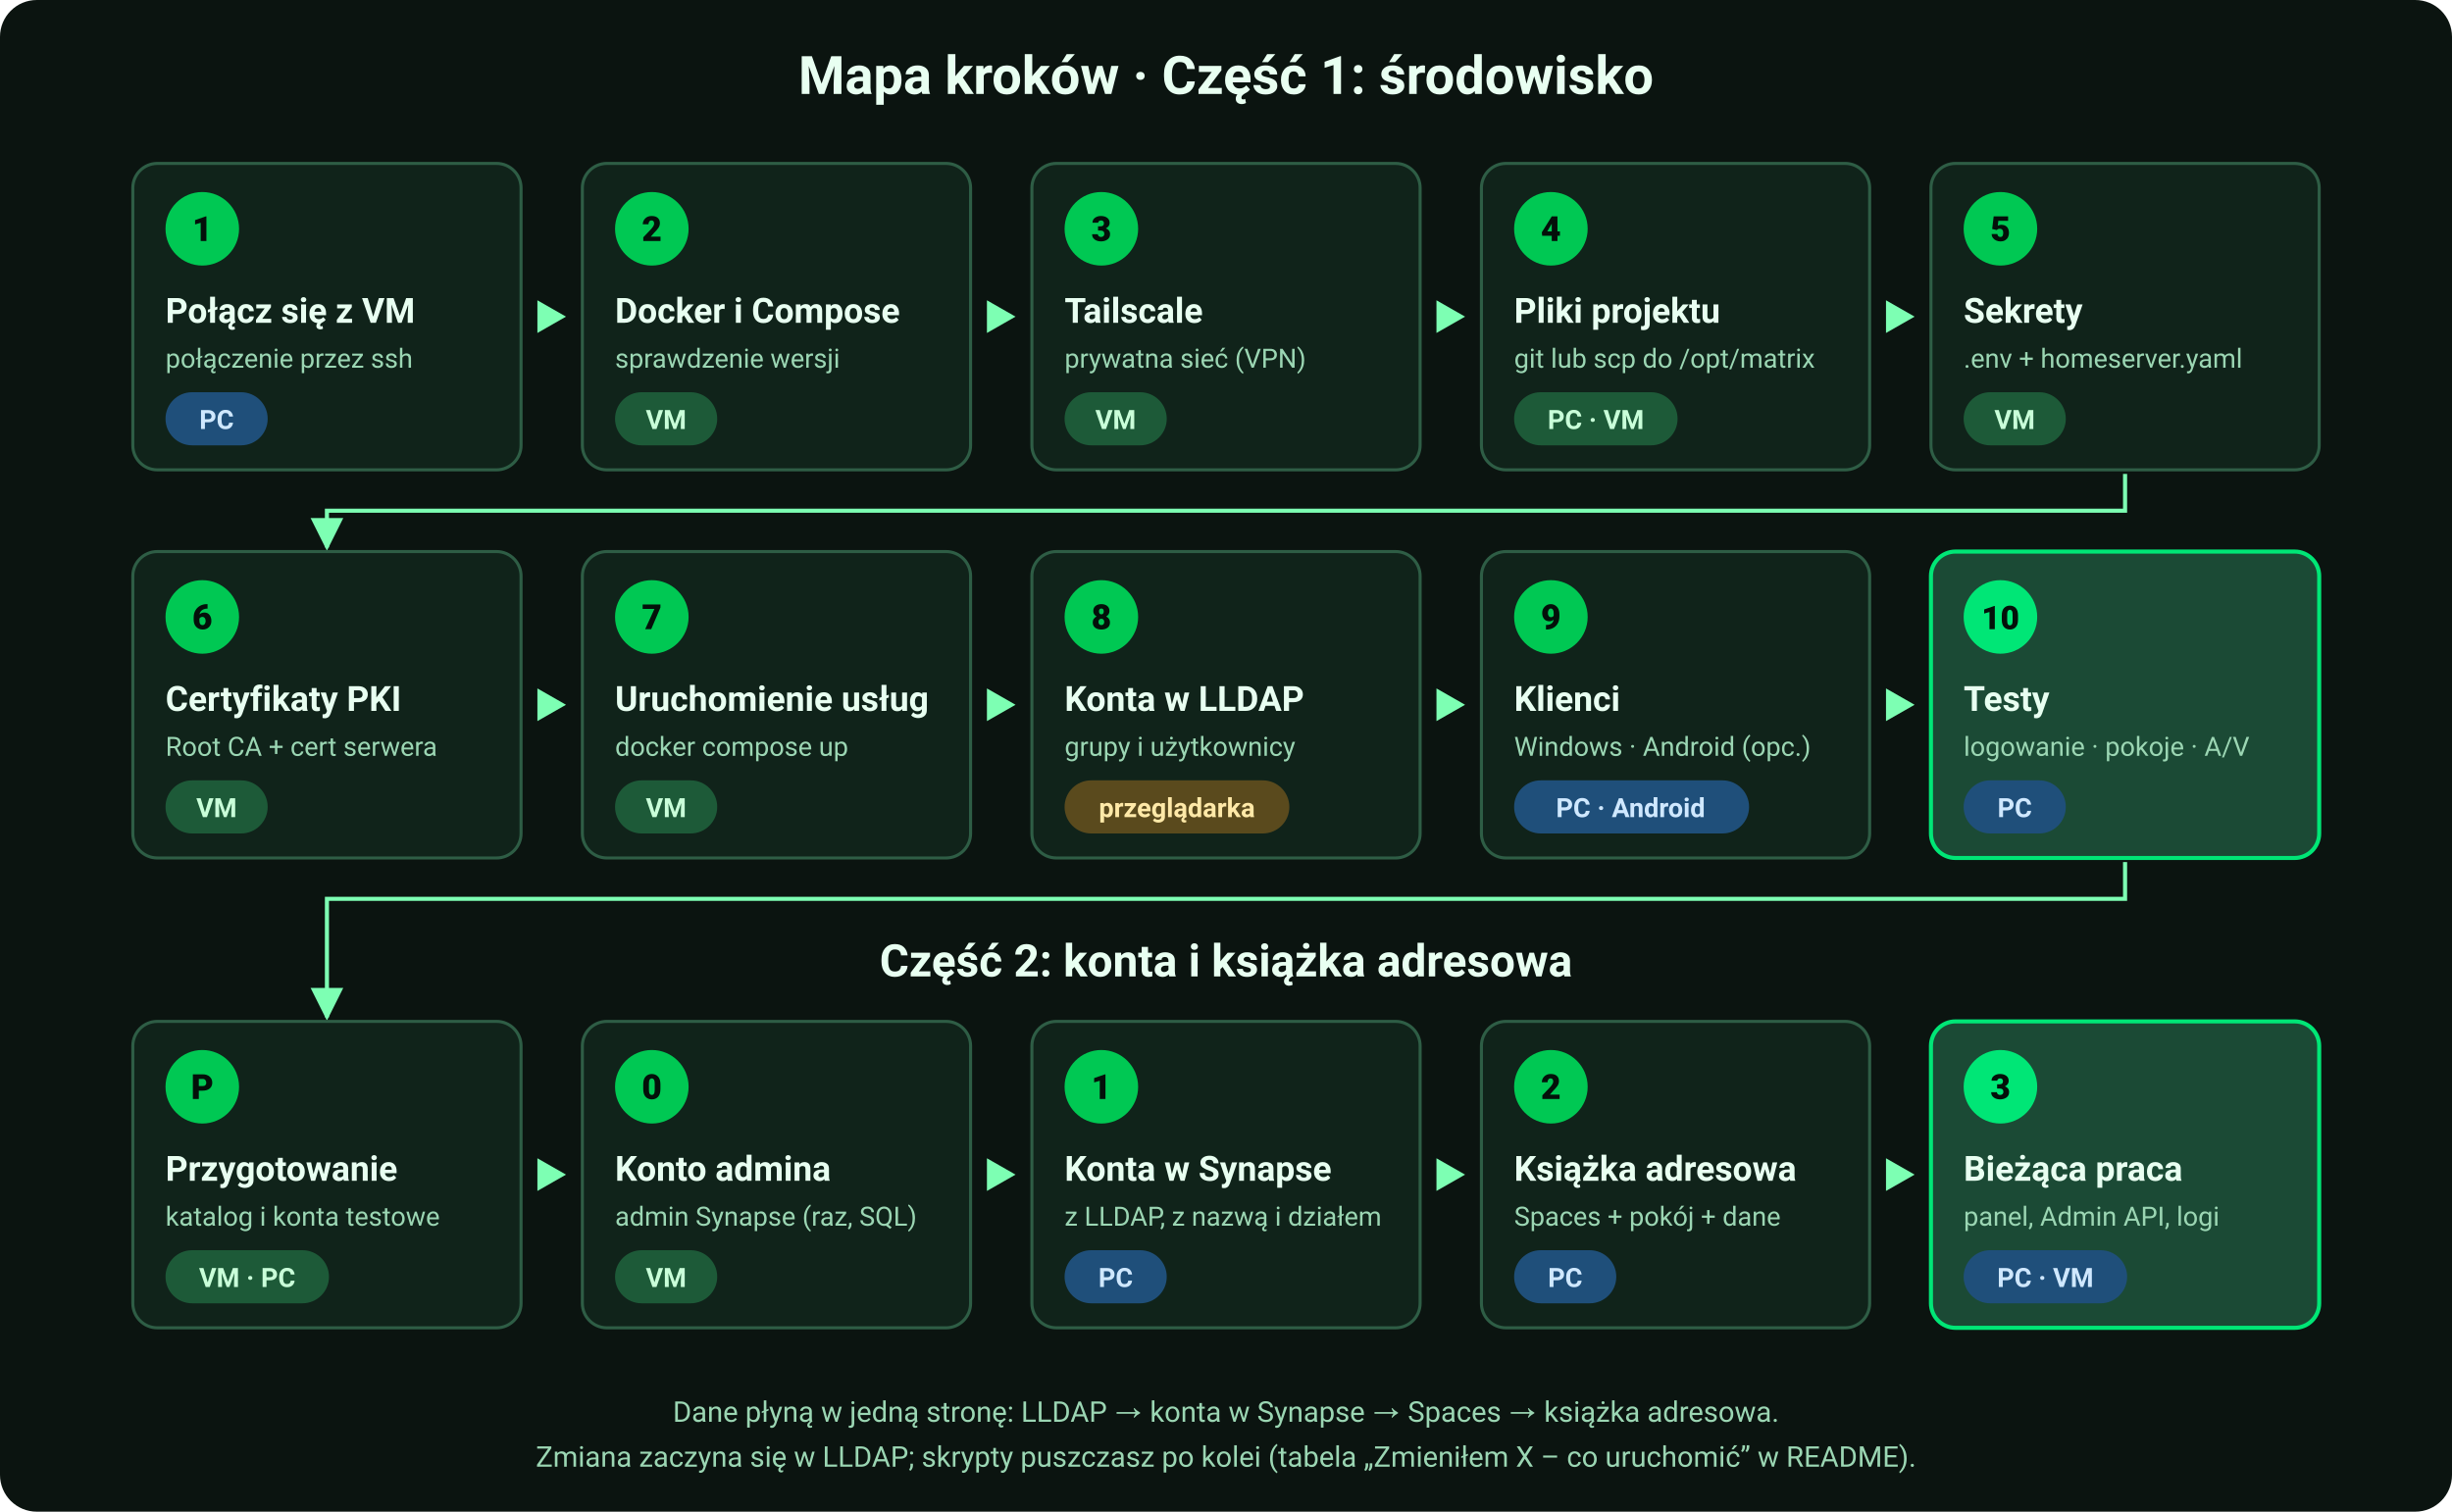
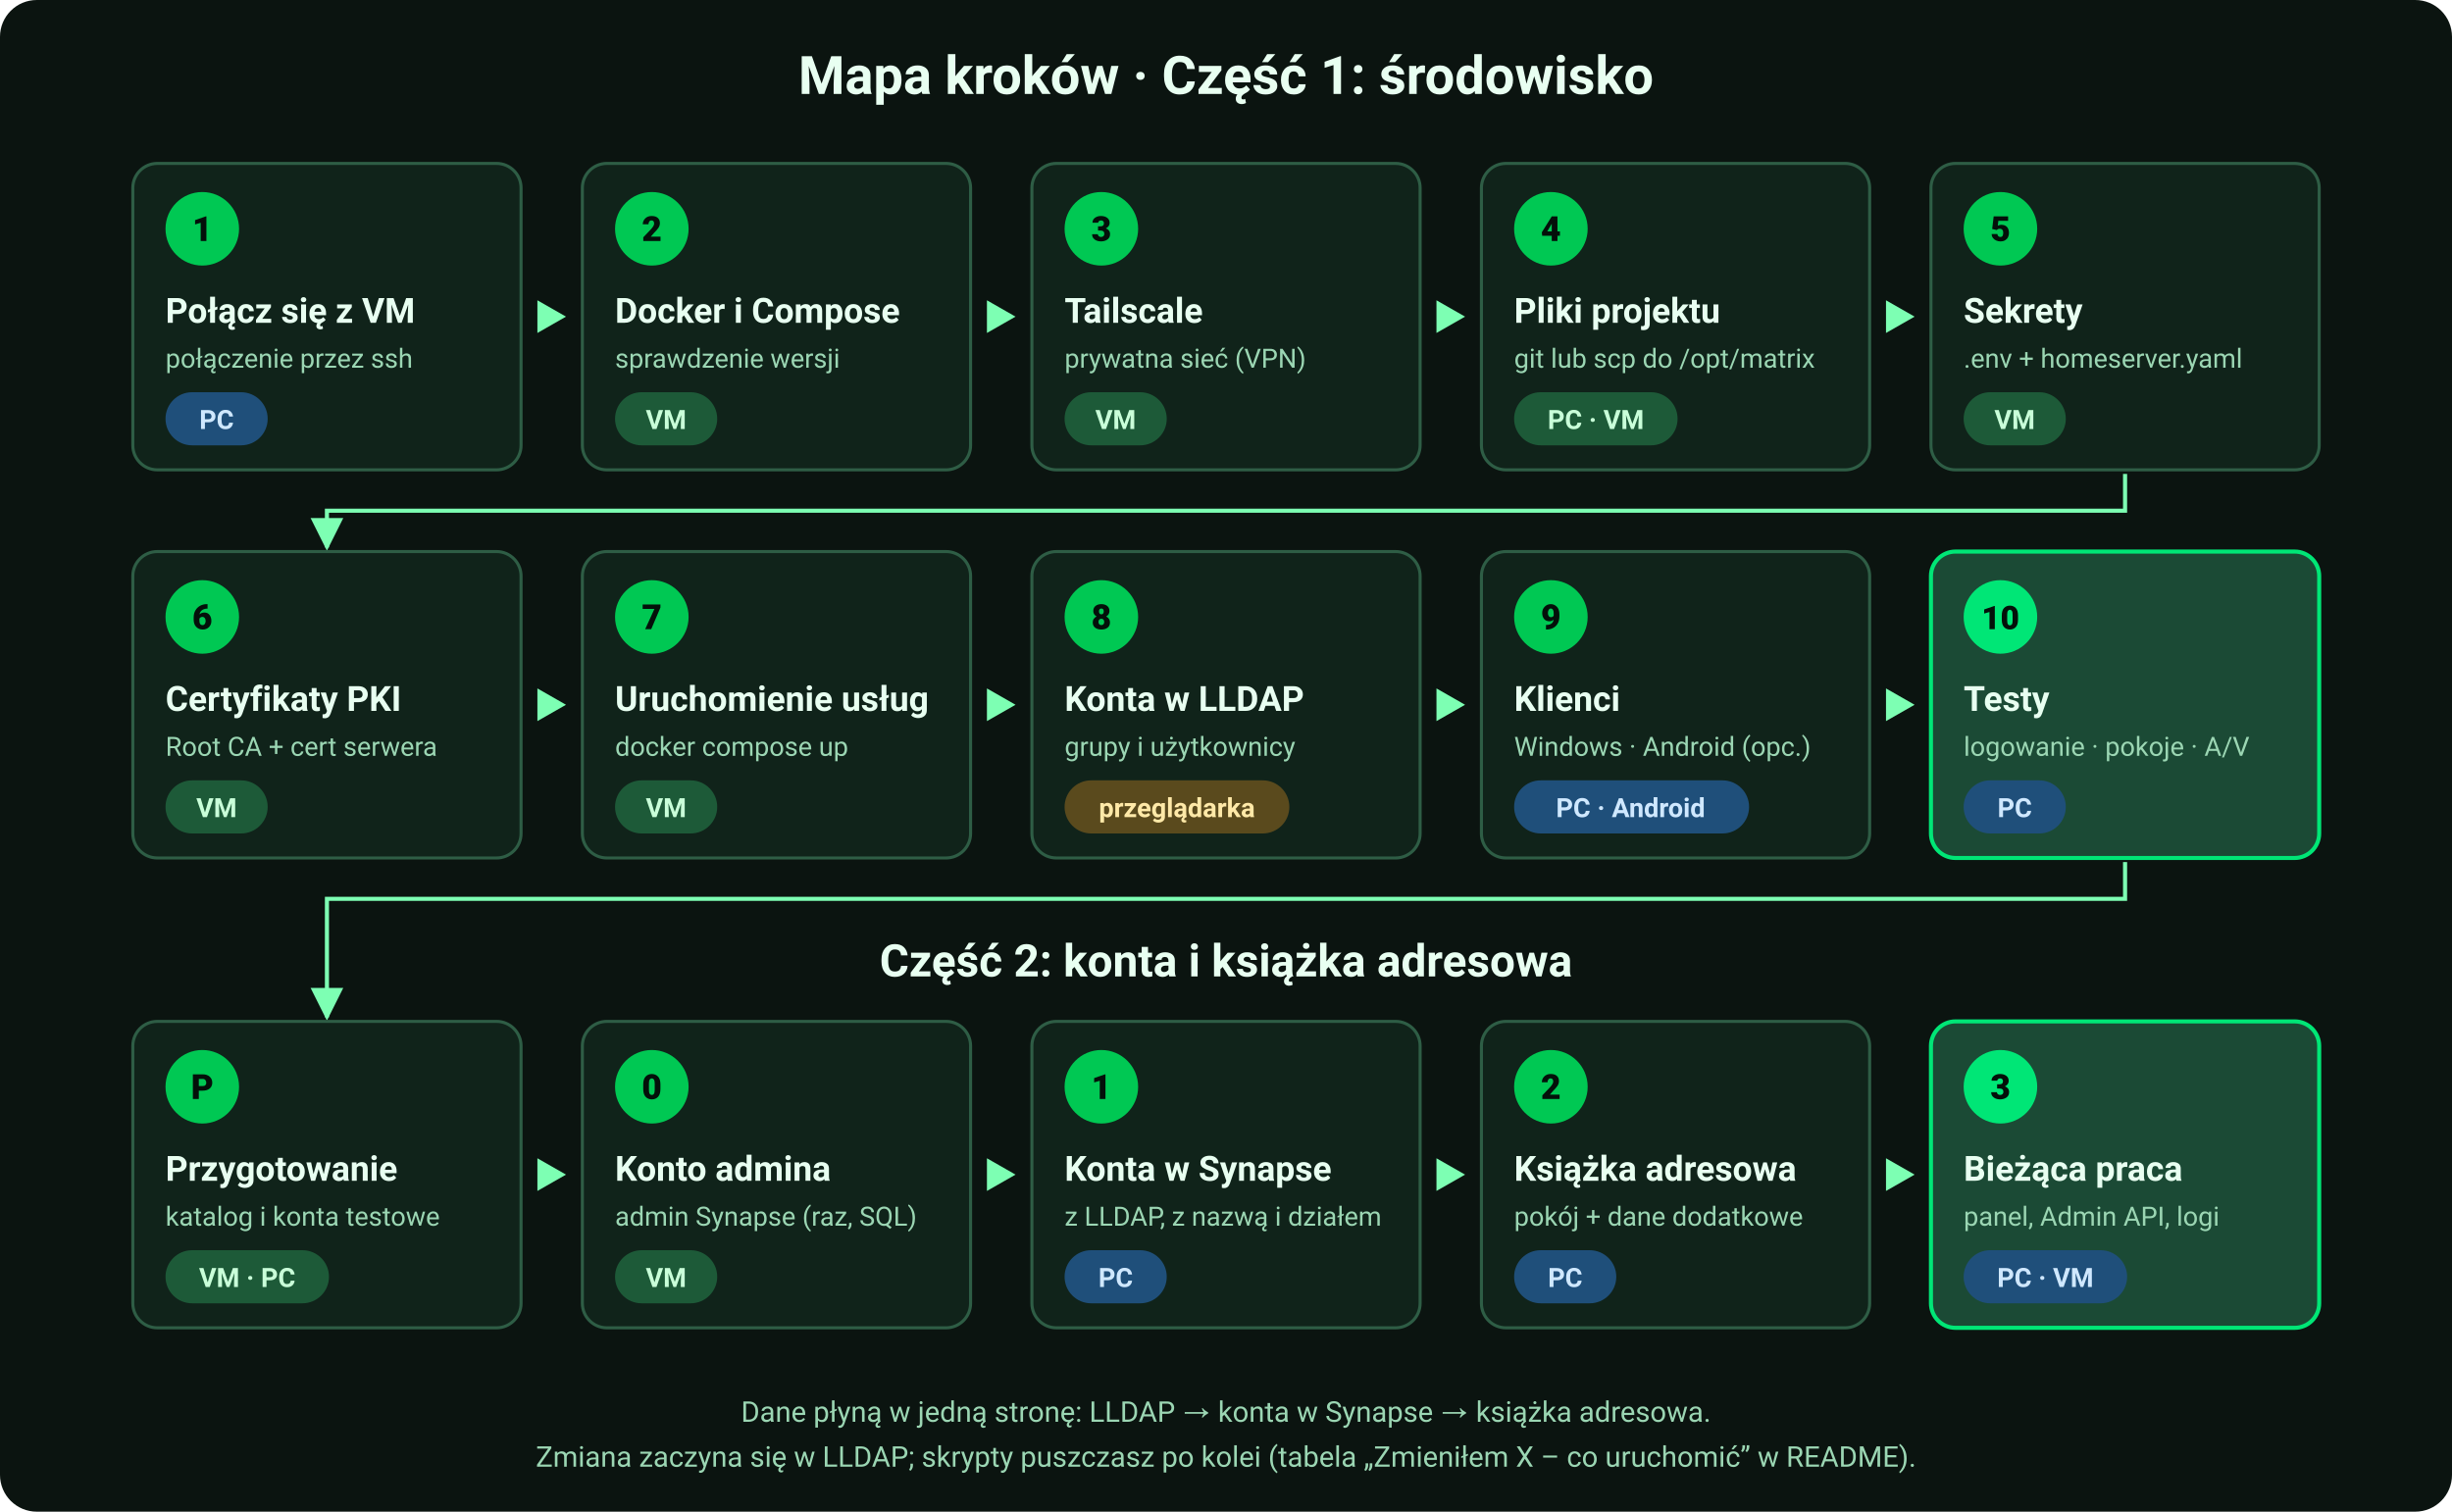
<svg xmlns="http://www.w3.org/2000/svg" viewBox="0 0 1200 740" width="1200" height="740" font-family="'Segoe UI', Roboto, Helvetica, Arial, sans-serif" role="img" aria-labelledby="t d">
  <defs>
    <marker id="arr" viewBox="0 0 10 10" refX="9" refY="5" markerWidth="8" markerHeight="8" orient="auto-start-reverse">
      <path d="M0,0 L10,5 L0,10 z" fill="#7dffb3" />
    </marker>
  </defs>
  <rect width="1200" height="740" rx="18" fill="#0b1410" />
  <text x="600" y="46" text-anchor="middle" font-size="26" font-weight="700" fill="#e8fff1">Mapa kroków · Część 1: środowisko</text>
  <rect x="65" y="80" width="190" height="150" rx="12" fill="#10231a" stroke="#2e5d45" stroke-width="1.5" />
  <circle cx="99" cy="112" r="18" fill="#00c853" />
  <text x="99" y="118" text-anchor="middle" font-size="17" font-weight="800" fill="#04100a">1</text>
  <text x="81" y="158" font-size="17" font-weight="700" fill="#e8fff1">Połącz się z VM</text>
  <text x="81" y="180" font-size="13" fill="#9bd6b3">połączenie przez ssh</text>
  <rect x="81" y="192" width="50" height="26" rx="13" fill="#1f4f7a" />
  <text x="106" y="210" text-anchor="middle" font-size="13" font-weight="700" fill="#cfe8ff">PC</text>
  <rect x="285" y="80" width="190" height="150" rx="12" fill="#10231a" stroke="#2e5d45" stroke-width="1.5" />
  <circle cx="319" cy="112" r="18" fill="#00c853" />
  <text x="319" y="118" text-anchor="middle" font-size="17" font-weight="800" fill="#04100a">2</text>
  <text x="301" y="158" font-size="17" font-weight="700" fill="#e8fff1">Docker i Compose</text>
  <text x="301" y="180" font-size="13" fill="#9bd6b3">sprawdzenie wersji</text>
  <rect x="301" y="192" width="50" height="26" rx="13" fill="#1d5a38" />
  <text x="326" y="210" text-anchor="middle" font-size="13" font-weight="700" fill="#c9ffd9">VM</text>
  <rect x="505" y="80" width="190" height="150" rx="12" fill="#10231a" stroke="#2e5d45" stroke-width="1.5" />
  <circle cx="539" cy="112" r="18" fill="#00c853" />
  <text x="539" y="118" text-anchor="middle" font-size="17" font-weight="800" fill="#04100a">3</text>
  <text x="521" y="158" font-size="17" font-weight="700" fill="#e8fff1">Tailscale</text>
  <text x="521" y="180" font-size="13" fill="#9bd6b3">prywatna sieć (VPN)</text>
  <rect x="521" y="192" width="50" height="26" rx="13" fill="#1d5a38" />
  <text x="546" y="210" text-anchor="middle" font-size="13" font-weight="700" fill="#c9ffd9">VM</text>
  <rect x="725" y="80" width="190" height="150" rx="12" fill="#10231a" stroke="#2e5d45" stroke-width="1.5" />
  <circle cx="759" cy="112" r="18" fill="#00c853" />
  <text x="759" y="118" text-anchor="middle" font-size="17" font-weight="800" fill="#04100a">4</text>
  <text x="741" y="158" font-size="17" font-weight="700" fill="#e8fff1">Pliki projektu</text>
  <text x="741" y="180" font-size="13" fill="#9bd6b3">git lub scp do /opt/matrix</text>
  <rect x="741" y="192" width="80" height="26" rx="13" fill="#1d5a38" />
  <text x="781" y="210" text-anchor="middle" font-size="13" font-weight="700" fill="#c9ffd9">PC · VM</text>
  <rect x="945" y="80" width="190" height="150" rx="12" fill="#10231a" stroke="#2e5d45" stroke-width="1.5" />
  <circle cx="979" cy="112" r="18" fill="#00c853" />
  <text x="979" y="118" text-anchor="middle" font-size="17" font-weight="800" fill="#04100a">5</text>
  <text x="961" y="158" font-size="17" font-weight="700" fill="#e8fff1">Sekrety</text>
  <text x="961" y="180" font-size="13" fill="#9bd6b3">.env + homeserver.yaml</text>
  <rect x="961" y="192" width="50" height="26" rx="13" fill="#1d5a38" />
  <text x="986" y="210" text-anchor="middle" font-size="13" font-weight="700" fill="#c9ffd9">VM</text>
  <path d="M263 147 L277 155 L263 163 z" fill="#7dffb3" />
  <path d="M483 147 L497 155 L483 163 z" fill="#7dffb3" />
  <path d="M703 147 L717 155 L703 163 z" fill="#7dffb3" />
  <path d="M923 147 L937 155 L923 163 z" fill="#7dffb3" />
  <path d="M1040 232 L1040 250 L160 250 L160 268" fill="none" stroke="#7dffb3" stroke-width="2" marker-end="url(#arr)" />
  <rect x="65" y="270" width="190" height="150" rx="12" fill="#10231a" stroke="#2e5d45" stroke-width="1.5" />
  <circle cx="99" cy="302" r="18" fill="#00c853" />
  <text x="99" y="308" text-anchor="middle" font-size="17" font-weight="800" fill="#04100a">6</text>
  <text x="81" y="348" font-size="17" font-weight="700" fill="#e8fff1">Certyfikaty PKI</text>
  <text x="81" y="370" font-size="13" fill="#9bd6b3">Root CA + cert serwera</text>
  <rect x="81" y="382" width="50" height="26" rx="13" fill="#1d5a38" />
  <text x="106" y="400" text-anchor="middle" font-size="13" font-weight="700" fill="#c9ffd9">VM</text>
  <rect x="285" y="270" width="190" height="150" rx="12" fill="#10231a" stroke="#2e5d45" stroke-width="1.5" />
  <circle cx="319" cy="302" r="18" fill="#00c853" />
  <text x="319" y="308" text-anchor="middle" font-size="17" font-weight="800" fill="#04100a">7</text>
  <text x="301" y="348" font-size="17" font-weight="700" fill="#e8fff1">Uruchomienie usług</text>
  <text x="301" y="370" font-size="13" fill="#9bd6b3">docker compose up</text>
  <rect x="301" y="382" width="50" height="26" rx="13" fill="#1d5a38" />
  <text x="326" y="400" text-anchor="middle" font-size="13" font-weight="700" fill="#c9ffd9">VM</text>
  <rect x="505" y="270" width="190" height="150" rx="12" fill="#10231a" stroke="#2e5d45" stroke-width="1.5" />
  <circle cx="539" cy="302" r="18" fill="#00c853" />
  <text x="539" y="308" text-anchor="middle" font-size="17" font-weight="800" fill="#04100a">8</text>
  <text x="521" y="348" font-size="17" font-weight="700" fill="#e8fff1">Konta w LLDAP</text>
  <text x="521" y="370" font-size="13" fill="#9bd6b3">grupy i użytkownicy</text>
  <rect x="521" y="382" width="110" height="26" rx="13" fill="#5a4a1d" />
  <text x="576" y="400" text-anchor="middle" font-size="13" font-weight="700" fill="#ffe9a8">przeglądarka</text>
  <rect x="725" y="270" width="190" height="150" rx="12" fill="#10231a" stroke="#2e5d45" stroke-width="1.5" />
  <circle cx="759" cy="302" r="18" fill="#00c853" />
  <text x="759" y="308" text-anchor="middle" font-size="17" font-weight="800" fill="#04100a">9</text>
  <text x="741" y="348" font-size="17" font-weight="700" fill="#e8fff1">Klienci</text>
  <text x="741" y="370" font-size="13" fill="#9bd6b3">Windows · Android (opc.)</text>
  <rect x="741" y="382" width="115" height="26" rx="13" fill="#1f4f7a" />
  <text x="798" y="400" text-anchor="middle" font-size="13" font-weight="700" fill="#cfe8ff">PC · Android</text>
  <rect x="945" y="270" width="190" height="150" rx="12" fill="#1b4a35" stroke="#00e676" stroke-width="2" />
  <circle cx="979" cy="302" r="18" fill="#00e676" />
  <text x="979" y="308" text-anchor="middle" font-size="16" font-weight="800" fill="#04100a">10</text>
  <text x="961" y="348" font-size="17" font-weight="700" fill="#e8fff1">Testy</text>
  <text x="961" y="370" font-size="13" fill="#9bd6b3">logowanie · pokoje · A/V</text>
  <rect x="961" y="382" width="50" height="26" rx="13" fill="#1f4f7a" />
  <text x="986" y="400" text-anchor="middle" font-size="13" font-weight="700" fill="#cfe8ff">PC</text>
  <path d="M263 337 L277 345 L263 353 z" fill="#7dffb3" />
  <path d="M483 337 L497 345 L483 353 z" fill="#7dffb3" />
  <path d="M703 337 L717 345 L703 353 z" fill="#7dffb3" />
  <path d="M923 337 L937 345 L923 353 z" fill="#7dffb3" />
  <path d="M1040 422 L1040 440 L160 440 L160 498" fill="none" stroke="#7dffb3" stroke-width="2" marker-end="url(#arr)" />
  <text x="600" y="478" text-anchor="middle" font-size="22" font-weight="700" fill="#e8fff1">Część 2: konta i książka adresowa</text>
  <rect x="65" y="500" width="190" height="150" rx="12" fill="#10231a" stroke="#2e5d45" stroke-width="1.5" />
  <circle cx="99" cy="532" r="18" fill="#00c853" />
  <text x="99" y="538" text-anchor="middle" font-size="17" font-weight="800" fill="#04100a">P</text>
  <text x="81" y="578" font-size="17" font-weight="700" fill="#e8fff1">Przygotowanie</text>
  <text x="81" y="600" font-size="13" fill="#9bd6b3">katalog i konta testowe</text>
  <rect x="81" y="612" width="80" height="26" rx="13" fill="#1d5a38" />
  <text x="121" y="630" text-anchor="middle" font-size="13" font-weight="700" fill="#c9ffd9">VM · PC</text>
  <rect x="285" y="500" width="190" height="150" rx="12" fill="#10231a" stroke="#2e5d45" stroke-width="1.5" />
  <circle cx="319" cy="532" r="18" fill="#00c853" />
  <text x="319" y="538" text-anchor="middle" font-size="17" font-weight="800" fill="#04100a">0</text>
  <text x="301" y="578" font-size="17" font-weight="700" fill="#e8fff1">Konto admina</text>
  <text x="301" y="600" font-size="13" fill="#9bd6b3">admin Synapse (raz, SQL)</text>
  <rect x="301" y="612" width="50" height="26" rx="13" fill="#1d5a38" />
  <text x="326" y="630" text-anchor="middle" font-size="13" font-weight="700" fill="#c9ffd9">VM</text>
  <rect x="505" y="500" width="190" height="150" rx="12" fill="#10231a" stroke="#2e5d45" stroke-width="1.5" />
  <circle cx="539" cy="532" r="18" fill="#00c853" />
  <text x="539" y="538" text-anchor="middle" font-size="17" font-weight="800" fill="#04100a">1</text>
  <text x="521" y="578" font-size="17" font-weight="700" fill="#e8fff1">Konta w Synapse</text>
  <text x="521" y="600" font-size="13" fill="#9bd6b3">z LLDAP, z nazwą i działem</text>
  <rect x="521" y="612" width="50" height="26" rx="13" fill="#1f4f7a" />
  <text x="546" y="630" text-anchor="middle" font-size="13" font-weight="700" fill="#cfe8ff">PC</text>
  <rect x="725" y="500" width="190" height="150" rx="12" fill="#10231a" stroke="#2e5d45" stroke-width="1.5" />
  <circle cx="759" cy="532" r="18" fill="#00c853" />
  <text x="759" y="538" text-anchor="middle" font-size="17" font-weight="800" fill="#04100a">2</text>
  <text x="741" y="578" font-size="17" font-weight="700" fill="#e8fff1">Książka adresowa</text>
-   <text x="741" y="600" font-size="13" fill="#9bd6b3">Spaces + pokój + dane</text>
+   <text x="741" y="600" font-size="13" fill="#9bd6b3">pokój + dane dodatkowe</text>
  <rect x="741" y="612" width="50" height="26" rx="13" fill="#1f4f7a" />
  <text x="766" y="630" text-anchor="middle" font-size="13" font-weight="700" fill="#cfe8ff">PC</text>
  <rect x="945" y="500" width="190" height="150" rx="12" fill="#1b4a35" stroke="#00e676" stroke-width="2" />
  <circle cx="979" cy="532" r="18" fill="#00e676" />
  <text x="979" y="538" text-anchor="middle" font-size="17" font-weight="800" fill="#04100a">3</text>
  <text x="961" y="578" font-size="17" font-weight="700" fill="#e8fff1">Bieżąca praca</text>
  <text x="961" y="600" font-size="13" fill="#9bd6b3">panel, Admin API, logi</text>
  <rect x="961" y="612" width="80" height="26" rx="13" fill="#1f4f7a" />
  <text x="1001" y="630" text-anchor="middle" font-size="13" font-weight="700" fill="#cfe8ff">PC · VM</text>
  <path d="M263 567 L277 575 L263 583 z" fill="#7dffb3" />
  <path d="M483 567 L497 575 L483 583 z" fill="#7dffb3" />
  <path d="M703 567 L717 575 L703 583 z" fill="#7dffb3" />
  <path d="M923 567 L937 575 L923 583 z" fill="#7dffb3" />
-   <text x="600" y="696" text-anchor="middle" font-size="14" fill="#9bd6b3">Dane płyną w jedną stronę: LLDAP → konta w Synapse → Spaces → książka adresowa.</text>
+   <text x="600" y="696" text-anchor="middle" font-size="14" fill="#9bd6b3">Dane płyną w jedną stronę: LLDAP → konta w Synapse → książka adresowa.</text>
  <text x="600" y="718" text-anchor="middle" font-size="14" fill="#9bd6b3">Zmiana zaczyna się w LLDAP; skrypty puszczasz po kolei (tabela „Zmieniłem X – co uruchomić” w README).</text>
</svg>
